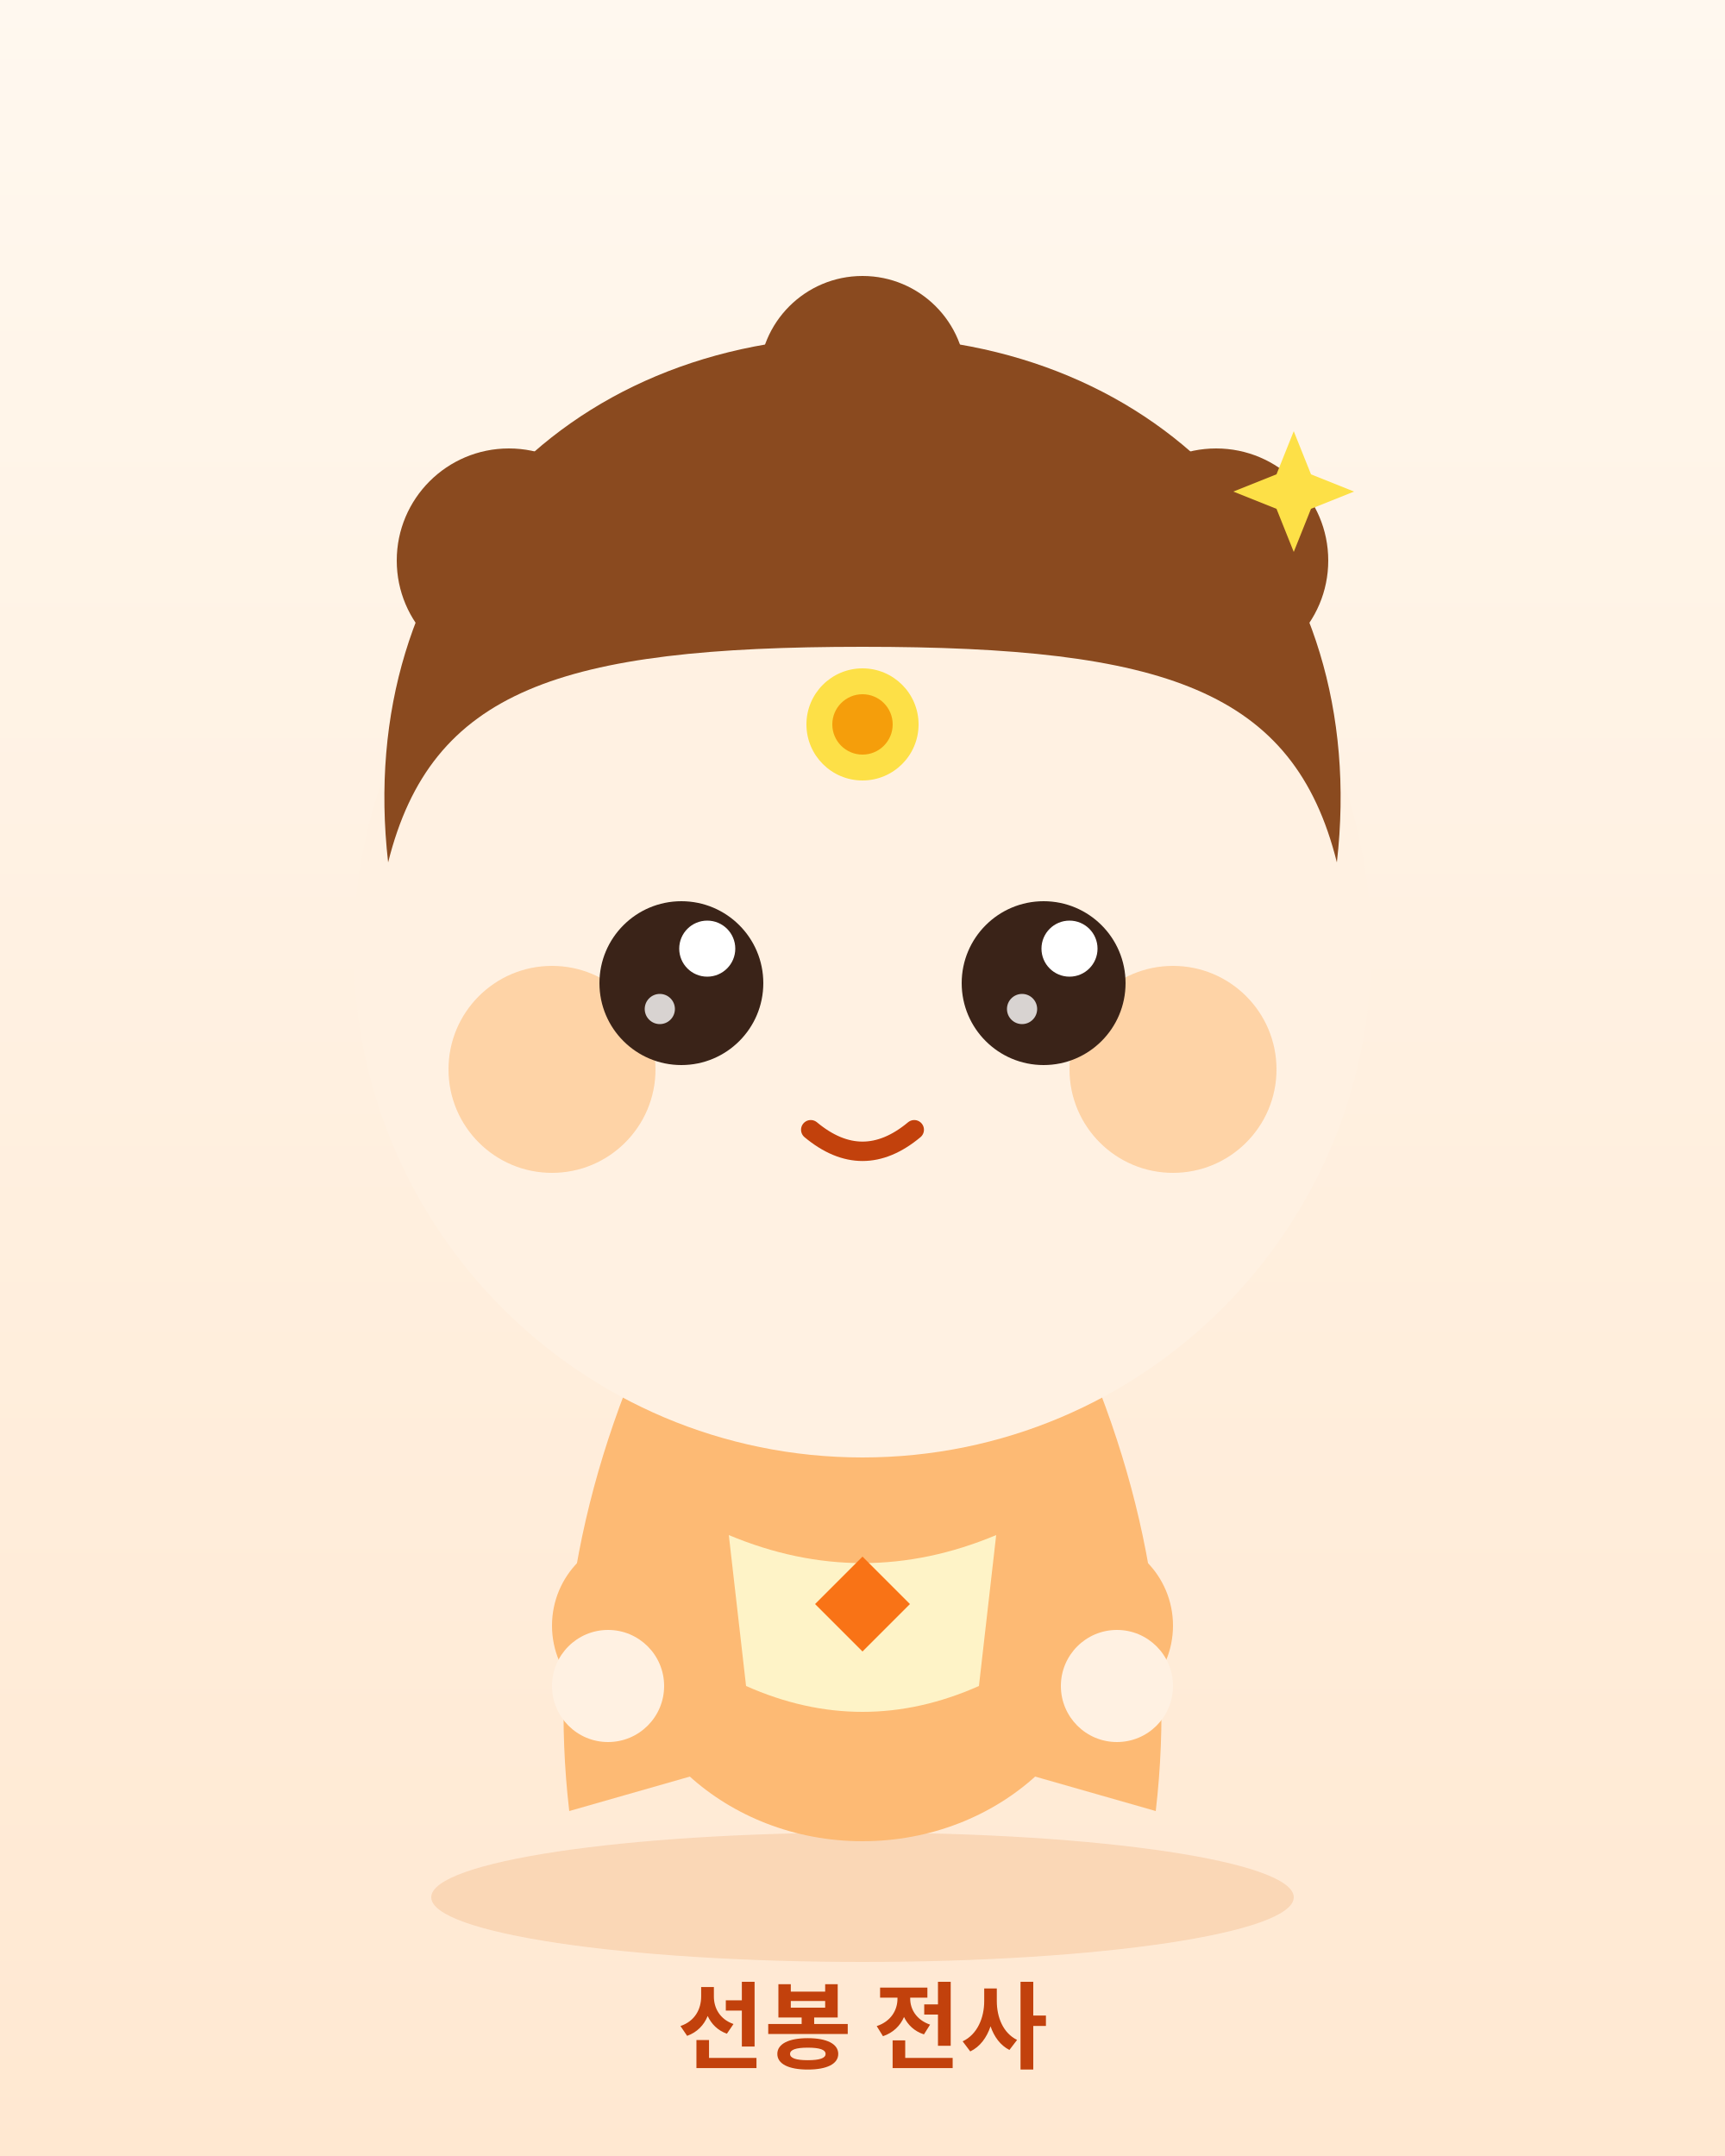
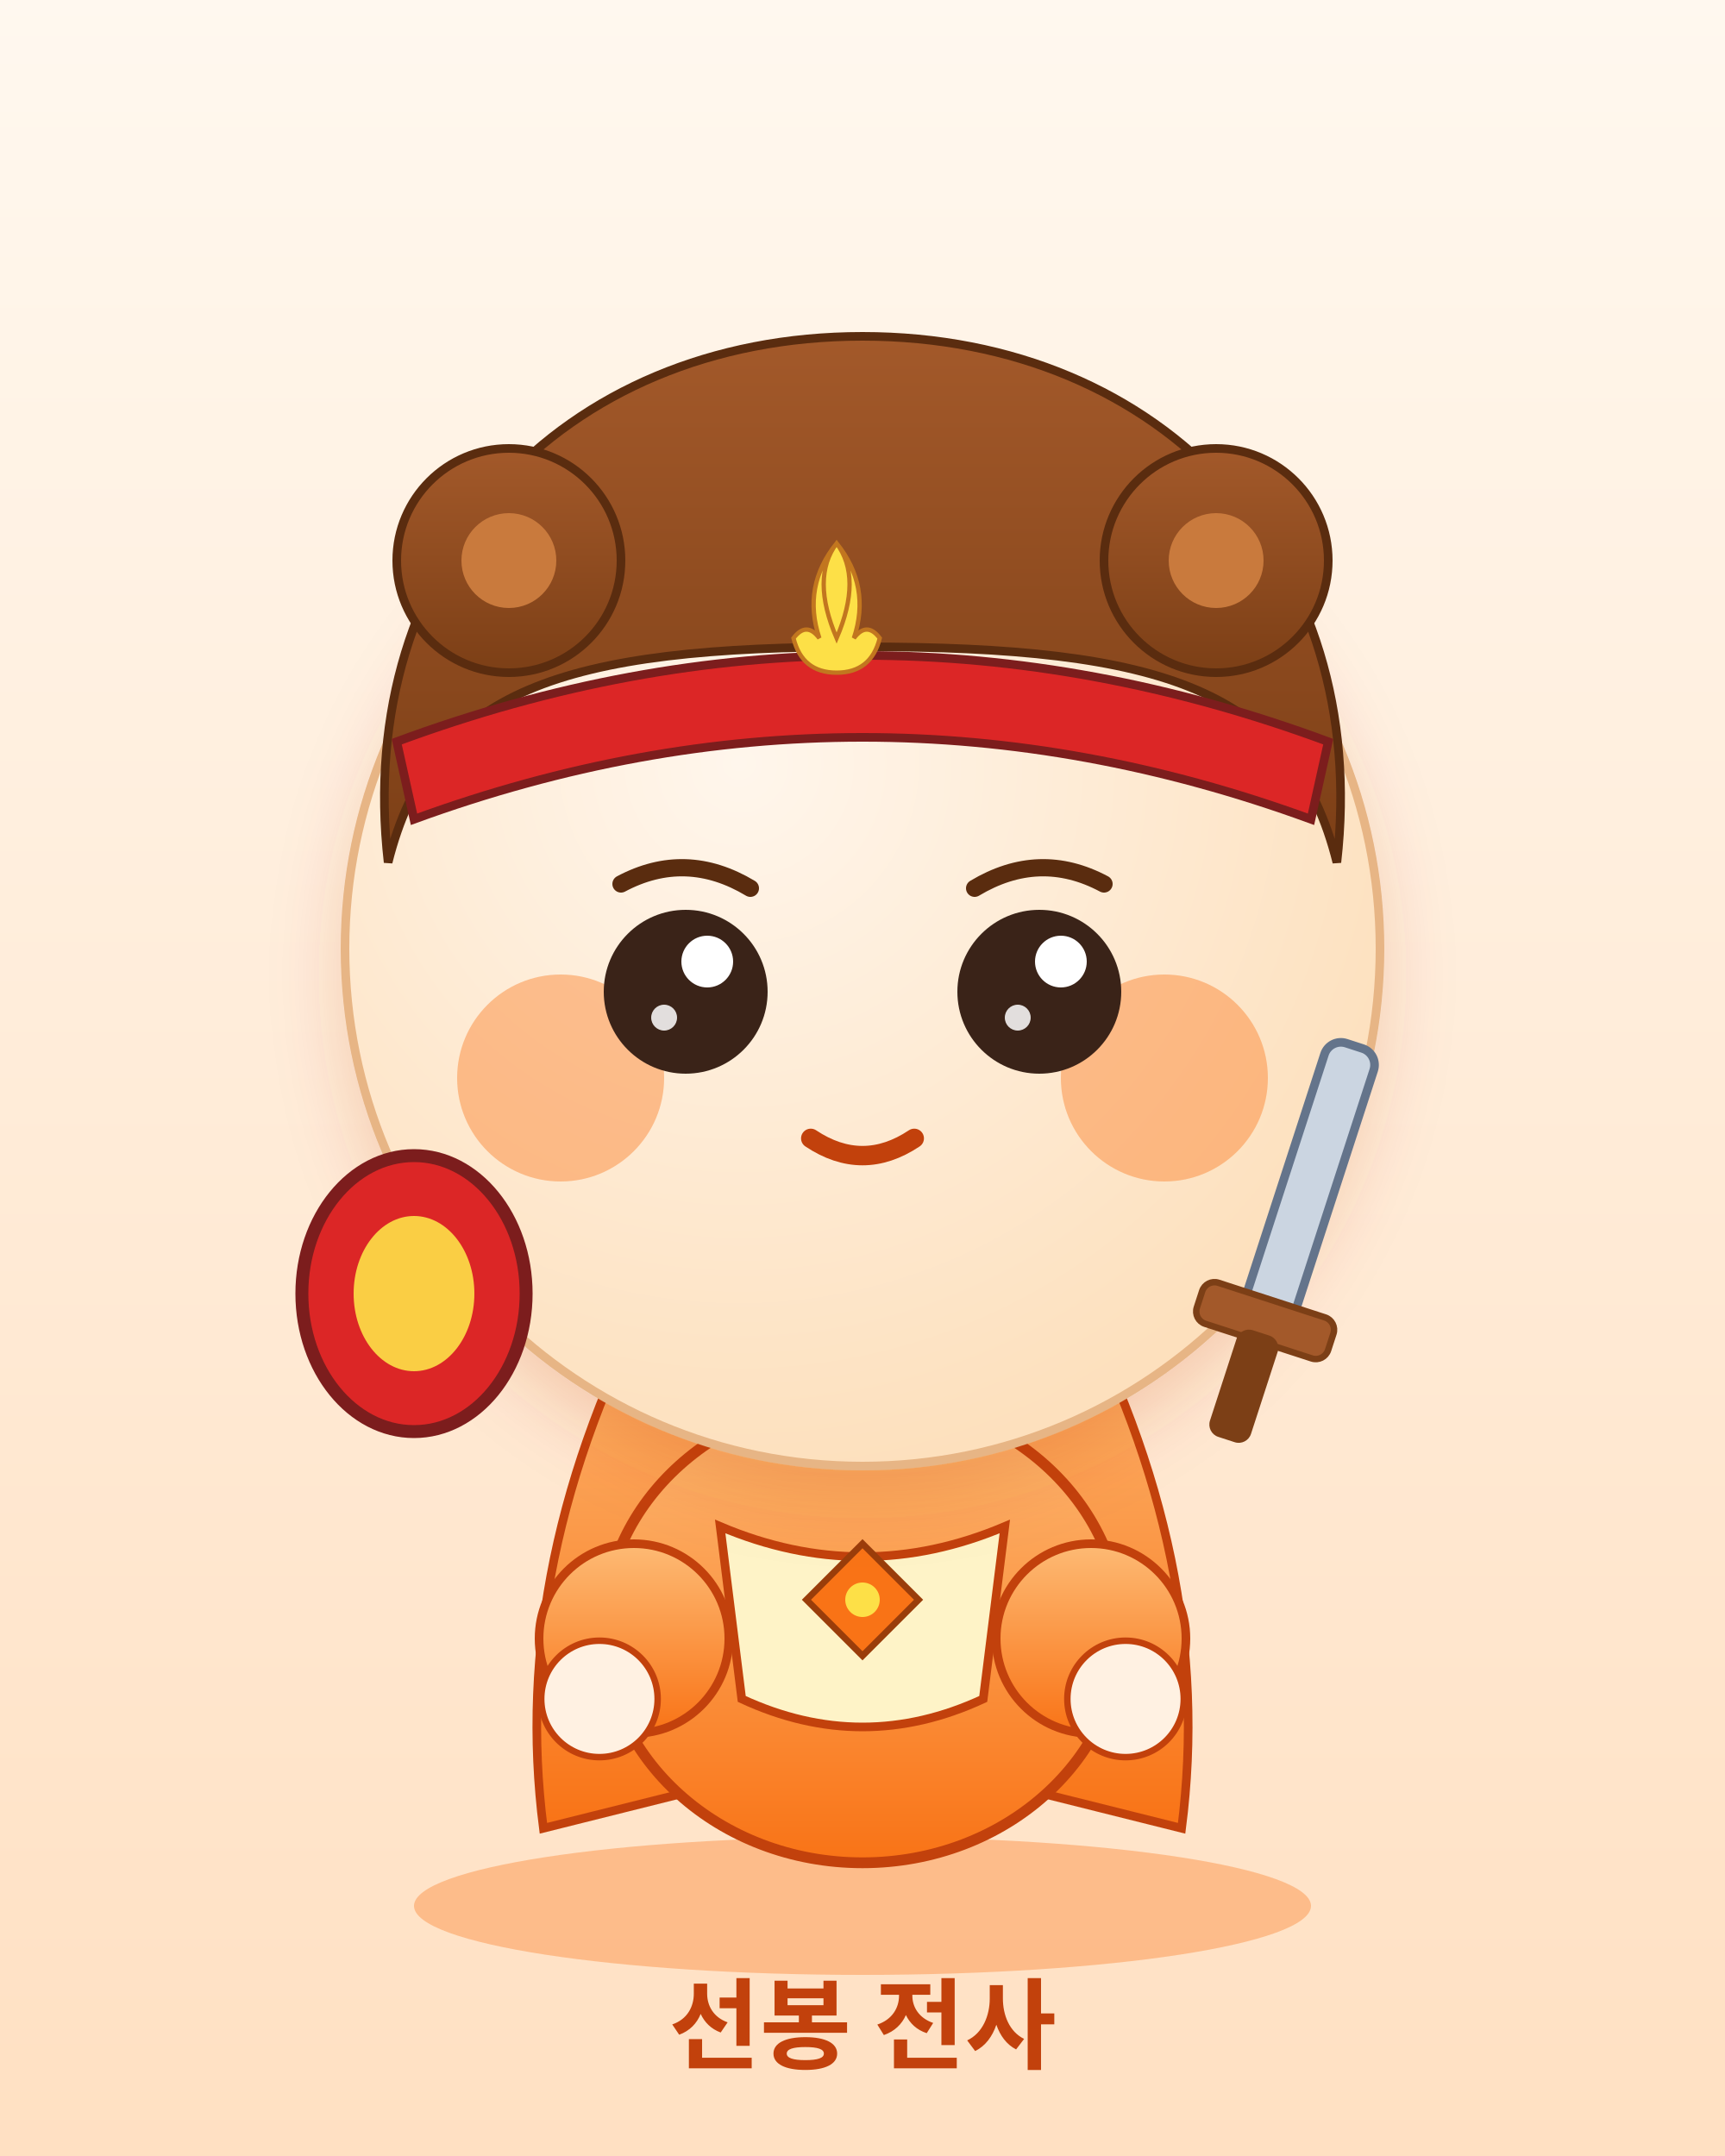
<svg xmlns="http://www.w3.org/2000/svg" width="400" height="500" viewBox="0 0 400 500">
  <defs>
-     <linearGradient id="bg" x1="0%" y1="0%" x2="0%" y2="100%">
+     <linearGradient id="bgVANGUARDmale" x1="0%" y1="0%" x2="0%" y2="100%">
      <stop offset="0%" stop-color="#fff8ef" />
-       <stop offset="100%" stop-color="#ffe8d1" />
+       <stop offset="100%" stop-color="#ffe0c2" />
    </linearGradient>
+     <radialGradient id="faceVANGUARDmale" cx="38%" cy="32%" r="70%">
+       <stop offset="0%" stop-color="#fff6ec" />
+       <stop offset="100%" stop-color="#fde0bd" />
+     </radialGradient>
+     <linearGradient id="furVANGUARDmale" x1="0%" y1="0%" x2="0%" y2="100%">
+       <stop offset="0%" stop-color="#a3592a" />
+       <stop offset="100%" stop-color="#7c3f16" />
+     </linearGradient>
+     <linearGradient id="bodyVANGUARDmale" x1="0%" y1="0%" x2="0%" y2="100%">
+       <stop offset="0%" stop-color="#fdba74" />
+       <stop offset="100%" stop-color="#f97316" />
+     </linearGradient>
+     <filter id="shadowVANGUARDmale" x="-30%" y="-30%" width="160%" height="160%">
+       <feDropShadow dx="0" dy="6" stdDeviation="8" flood-color="#c2410c" flood-opacity="0.18" />
+     </filter>
  </defs>
-   <rect width="400" height="500" fill="url(#bg)" />
-   <ellipse cx="200" cy="440" rx="100" ry="15" fill="#f5c398" opacity="0.5" />
-   <path d="M 155 300 Q 125 360 132 420 L 160 412 Q 158 360 178 305 Z" fill="#fdba74" />
-   <path d="M 245 300 Q 275 360 268 420 L 240 412 Q 242 360 222 305 Z" fill="#fdba74" />
-   <ellipse cx="200" cy="375" rx="57" ry="52" fill="#fdba74" />
-   <path d="M 169 356 Q 200 369 231 356 L 227 391 Q 200 403 173 391 Z" fill="#fef3c7" />
-   <path d="M 200 361 L 211 372 L 200 383 L 189 372 Z" fill="#f97316" />
-   <circle cx="149" cy="377" r="21" fill="#fdba74" />
-   <circle cx="251" cy="377" r="21" fill="#fdba74" />
-   <circle cx="141" cy="391" r="13" fill="#fff1e2" />
-   <circle cx="259" cy="391" r="13" fill="#fff1e2" />
-   <circle cx="200" cy="220" r="118" fill="#fff1e2" />
-   <path d="M 90 200 C 82 130 130 78 200 78 C 270 78 318 130 310 200            C 300 160 270 150 200 150 C 130 150 100 160 90 200 Z" fill="#8a4a1f" />
-   <circle cx="118" cy="130" r="26" fill="#8a4a1f" />
-   <circle cx="282" cy="130" r="26" fill="#8a4a1f" />
-   <circle cx="200" cy="88" r="24" fill="#8a4a1f" />
-   <circle cx="200" cy="168" r="13" fill="#fde047" />
-   <circle cx="200" cy="168" r="7" fill="#f59e0b" />
-   <circle cx="128" cy="248" r="24" fill="#fdba74" opacity="0.55" />
-   <circle cx="272" cy="248" r="24" fill="#fdba74" opacity="0.55" />
-   <circle cx="158" cy="228" r="19" fill="#3a2318" />
-   <circle cx="242" cy="228" r="19" fill="#3a2318" />
-   <circle cx="164" cy="220" r="6.5" fill="#ffffff" />
-   <circle cx="248" cy="220" r="6.5" fill="#ffffff" />
-   <circle cx="153" cy="234" r="3.5" fill="#ffffff" opacity="0.8" />
-   <circle cx="237" cy="234" r="3.5" fill="#ffffff" opacity="0.8" />
-   <path d="M 188 262 Q 200 272 212 262" stroke="#c2410c" stroke-width="4.5" fill="none" stroke-linecap="round" />
-   <path d="M 300 100 l 4 10 l 10 4 l -10 4 l -4 10 l -4 -10 l -10 -4 l 10 -4 z" fill="#fde047" />
-   <text x="200" y="478" text-anchor="middle" font-family="Noto Sans CJK KR, sans-serif" font-size="22" font-weight="700" fill="#c2410c">선봉 전사</text>
+   <rect width="400" height="500" fill="url(#bgVANGUARDmale)" />
+   <ellipse cx="200" cy="442" rx="104" ry="16" fill="#f97316" opacity="0.35" />
+   <path d="M 152 298 Q 118 362 126 424 L 158 416 Q 155 362 177 303 Z" fill="url(#bodyVANGUARDmale)" stroke="#c2410c" stroke-width="2" />
+   <path d="M 248 298 Q 282 362 274 424 L 242 416 Q 245 362 223 303 Z" fill="url(#bodyVANGUARDmale)" stroke="#c2410c" stroke-width="2" />
+   <ellipse cx="200" cy="378" rx="60" ry="54" fill="url(#bodyVANGUARDmale)" stroke="#c2410c" stroke-width="2.5" />
+   <path d="M 167 354 Q 200 368 233 354 L 228 394 Q 200 407 172 394 Z" fill="#fef3c7" stroke="#c2410c" stroke-width="2" />
+   <path d="M 200 358 L 213 371 L 200 384 L 187 371 Z" fill="#f97316" stroke="#9a3d0a" stroke-width="1.5" />
+   <circle cx="200" cy="371" r="4" fill="#fde047" />
+   <circle cx="147" cy="380" r="22" fill="url(#bodyVANGUARDmale)" stroke="#c2410c" stroke-width="2" />
+   <circle cx="253" cy="380" r="22" fill="url(#bodyVANGUARDmale)" stroke="#c2410c" stroke-width="2" />
+   <circle cx="139" cy="394" r="13.5" fill="#fff1e2" stroke="#c2410c" stroke-width="1.5" />
+   <circle cx="261" cy="394" r="13.5" fill="#fff1e2" stroke="#c2410c" stroke-width="1.5" />
+   <circle cx="200" cy="220" r="120" fill="url(#faceVANGUARDmale)" filter="url(#shadowVANGUARDmale)" stroke="#e7b585" stroke-width="2" />
+   <path d="M 90 200 C 82 130 130 78 200 78 C 270 78 318 130 310 200            C 300 160 270 150 200 150 C 130 150 100 160 90 200 Z" fill="url(#furVANGUARDmale)" stroke="#5a2c0f" stroke-width="2" />
+   <circle cx="118" cy="130" r="26" fill="url(#furVANGUARDmale)" stroke="#5a2c0f" stroke-width="2" />
+   <circle cx="282" cy="130" r="26" fill="url(#furVANGUARDmale)" stroke="#5a2c0f" stroke-width="2" />
+   <circle cx="118" cy="130" r="11" fill="#c97a3d" />
+   <circle cx="282" cy="130" r="11" fill="#c97a3d" />
+   <path d="M 92 172 Q 200 132 308 172 L 304 190 Q 200 152 96 190 Z" fill="#dc2626" stroke="#7c1d1d" stroke-width="2" />
+   <path d="M 194 148 q 6 -14 0 -22 q -8 10 -4 22 q -3 -4 -6 0 q 2 8 10 8 q 8 0 10 -8 q -3 -4 -6 0 q 4 -12 -4 -22 q -6 8 0 22 z" fill="#fde047" stroke="#c2761f" stroke-width="1" />
+   <circle cx="130" cy="250" r="24" fill="#f97316" opacity="0.4" />
+   <circle cx="270" cy="250" r="24" fill="#f97316" opacity="0.4" />
+   <circle cx="159" cy="230" r="19" fill="#3a2318" />
+   <circle cx="241" cy="230" r="19" fill="#3a2318" />
+   <circle cx="164" cy="223" r="6" fill="#ffffff" />
+   <circle cx="246" cy="223" r="6" fill="#ffffff" />
+   <circle cx="154" cy="236" r="3" fill="#ffffff" opacity="0.85" />
+   <circle cx="236" cy="236" r="3" fill="#ffffff" opacity="0.85" />
+   <path d="M 144 205 Q 159 197 174 206" stroke="#5a2c0f" stroke-width="4" fill="none" stroke-linecap="round" />
+   <path d="M 226 206 Q 241 197 256 205" stroke="#5a2c0f" stroke-width="4" fill="none" stroke-linecap="round" />
+   <path d="M 188 264 Q 200 272 212 264" stroke="#c2410c" stroke-width="4.5" fill="none" stroke-linecap="round" />
+   <g transform="translate(298 292) rotate(18)">
+     <rect x="-6" y="-52" width="12" height="70" rx="4" fill="#cbd5e1" stroke="#64748b" stroke-width="2" />
+     <rect x="-16" y="10" width="32" height="10" rx="3" fill="#a3592a" stroke="#7c3f16" stroke-width="1.5" />
+     <rect x="-5" y="18" width="10" height="26" rx="3" fill="#7c3f16" />
+   </g>
+   <g transform="translate(96 300)">
+     <ellipse cx="0" cy="0" rx="26" ry="32" fill="#dc2626" stroke="#7c1d1d" stroke-width="3" />
+     <ellipse cx="0" cy="0" rx="14" ry="18" fill="#fde047" opacity="0.9" />
+   </g>
+   <text x="200" y="478" text-anchor="middle" font-family="Noto Sans CJK KR, sans-serif" font-size="23" font-weight="700" fill="#c2410c">선봉 전사</text>
</svg>
